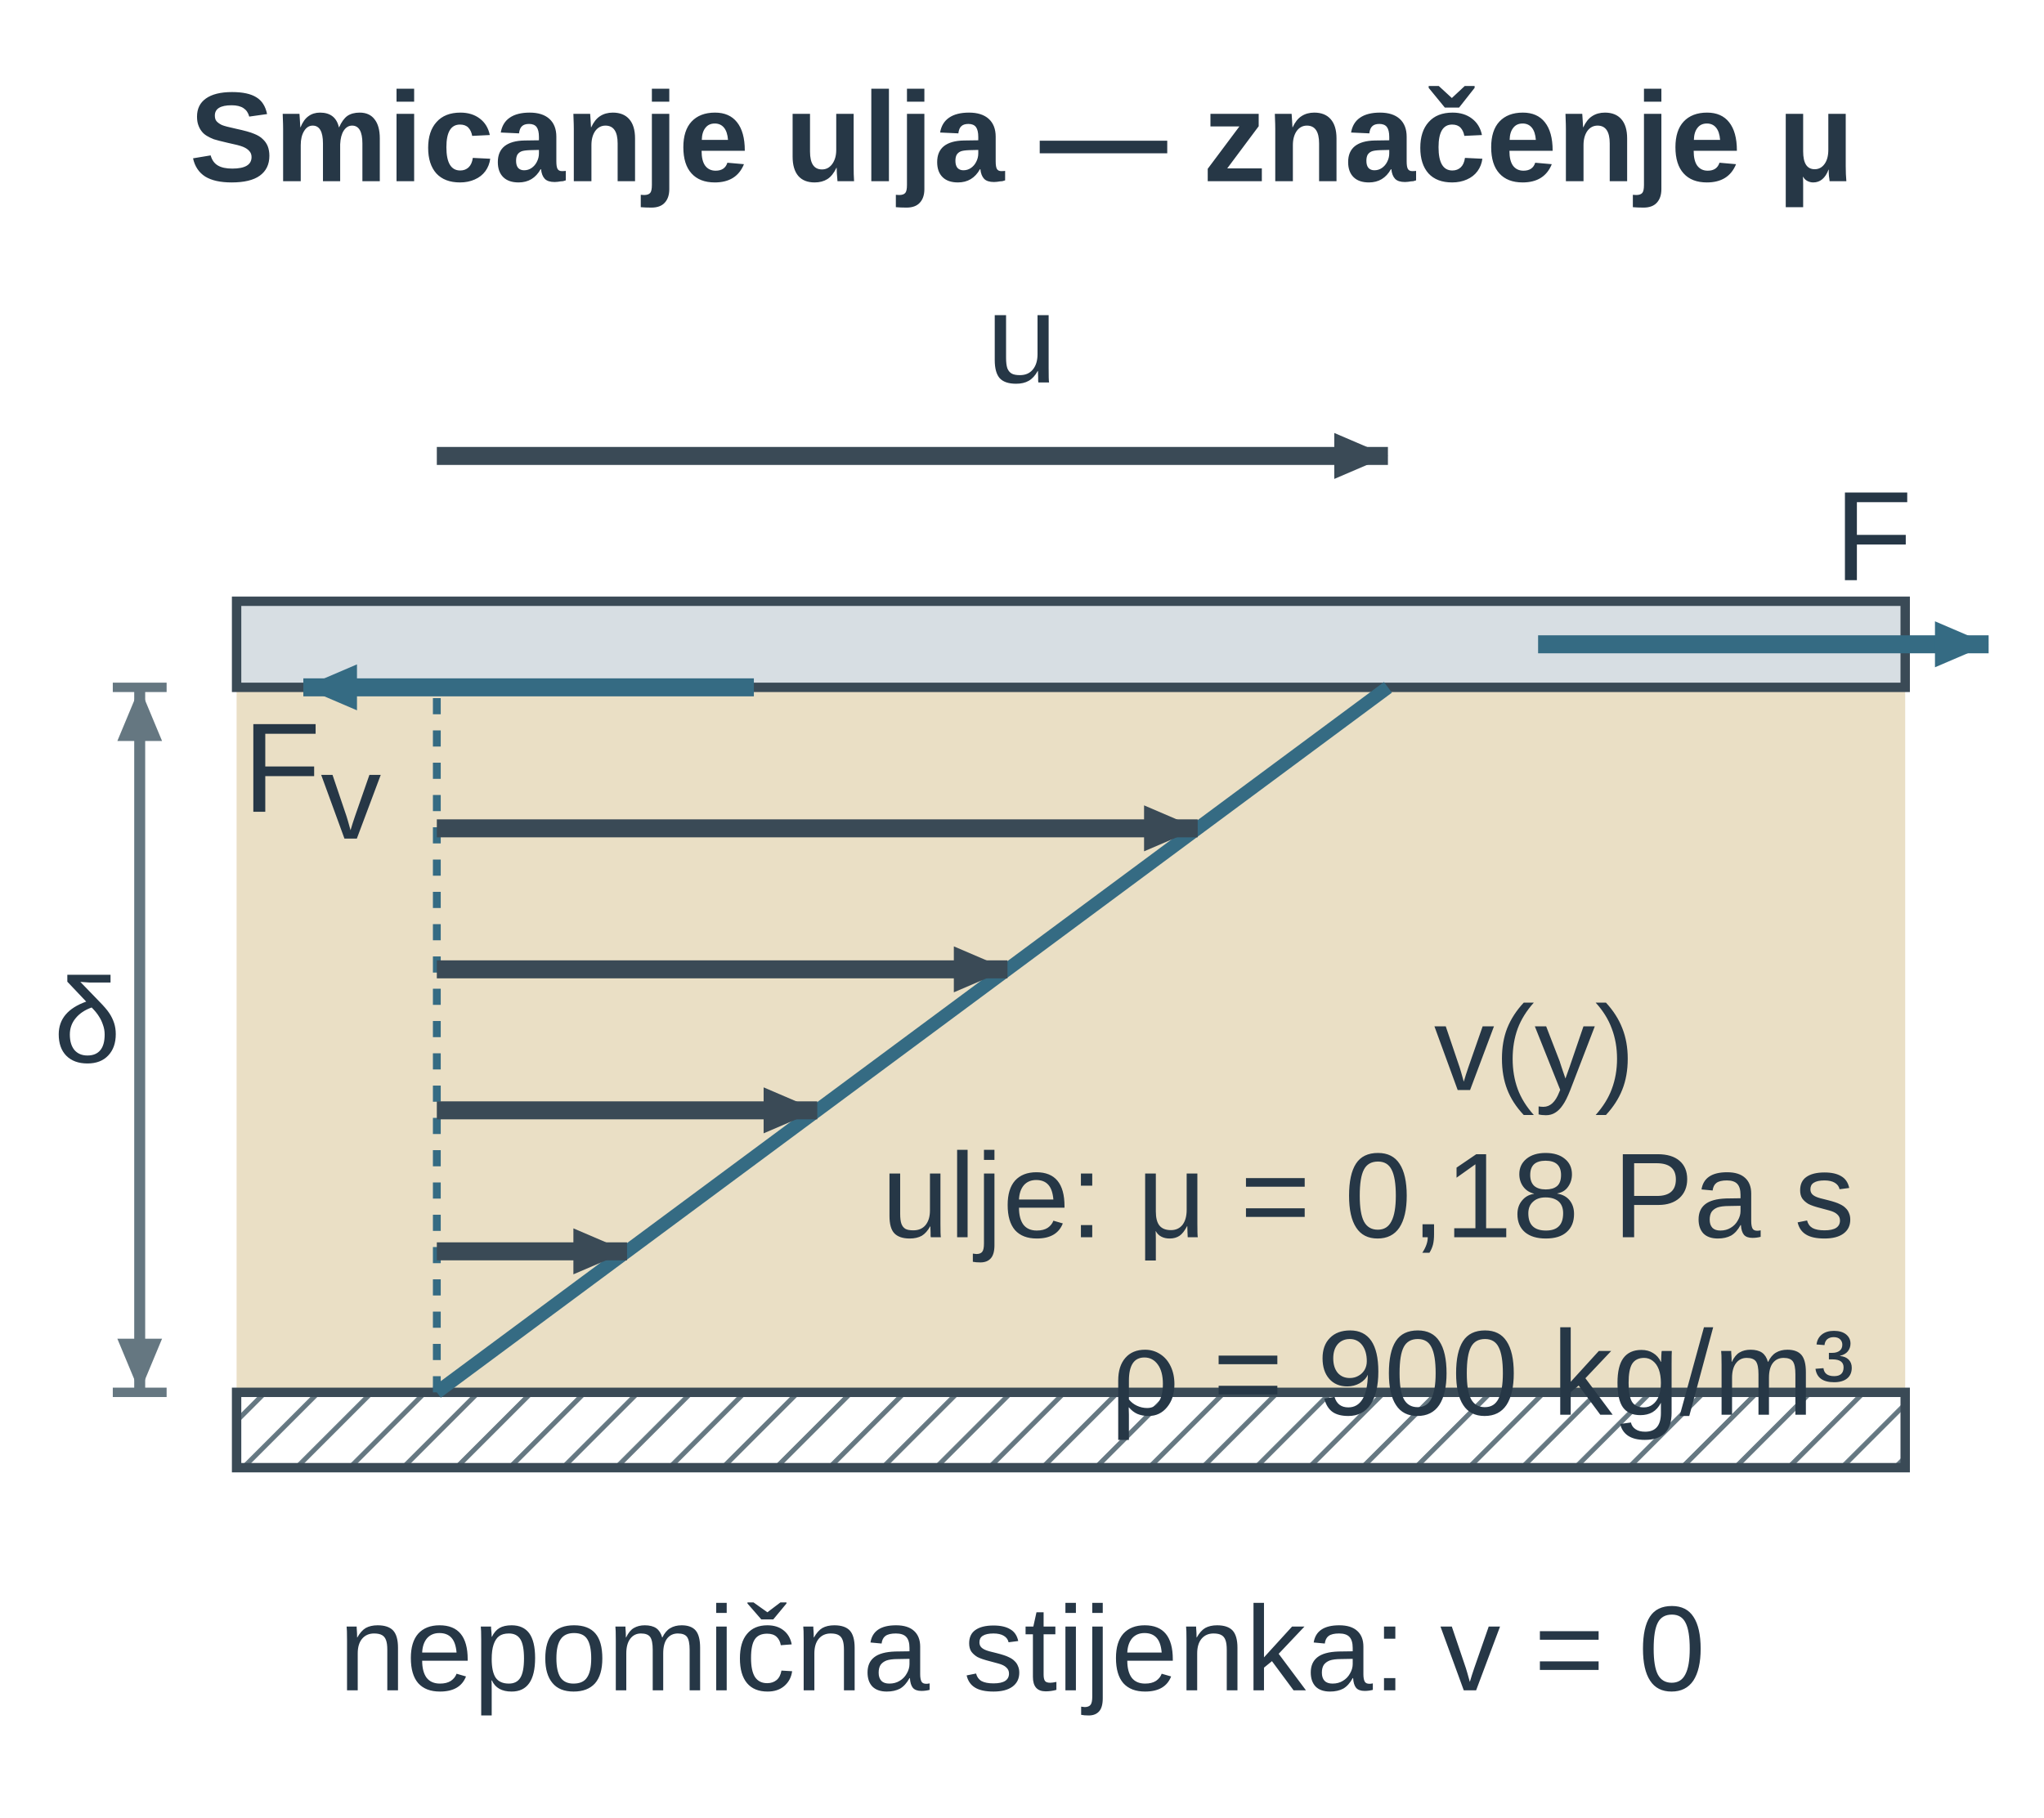
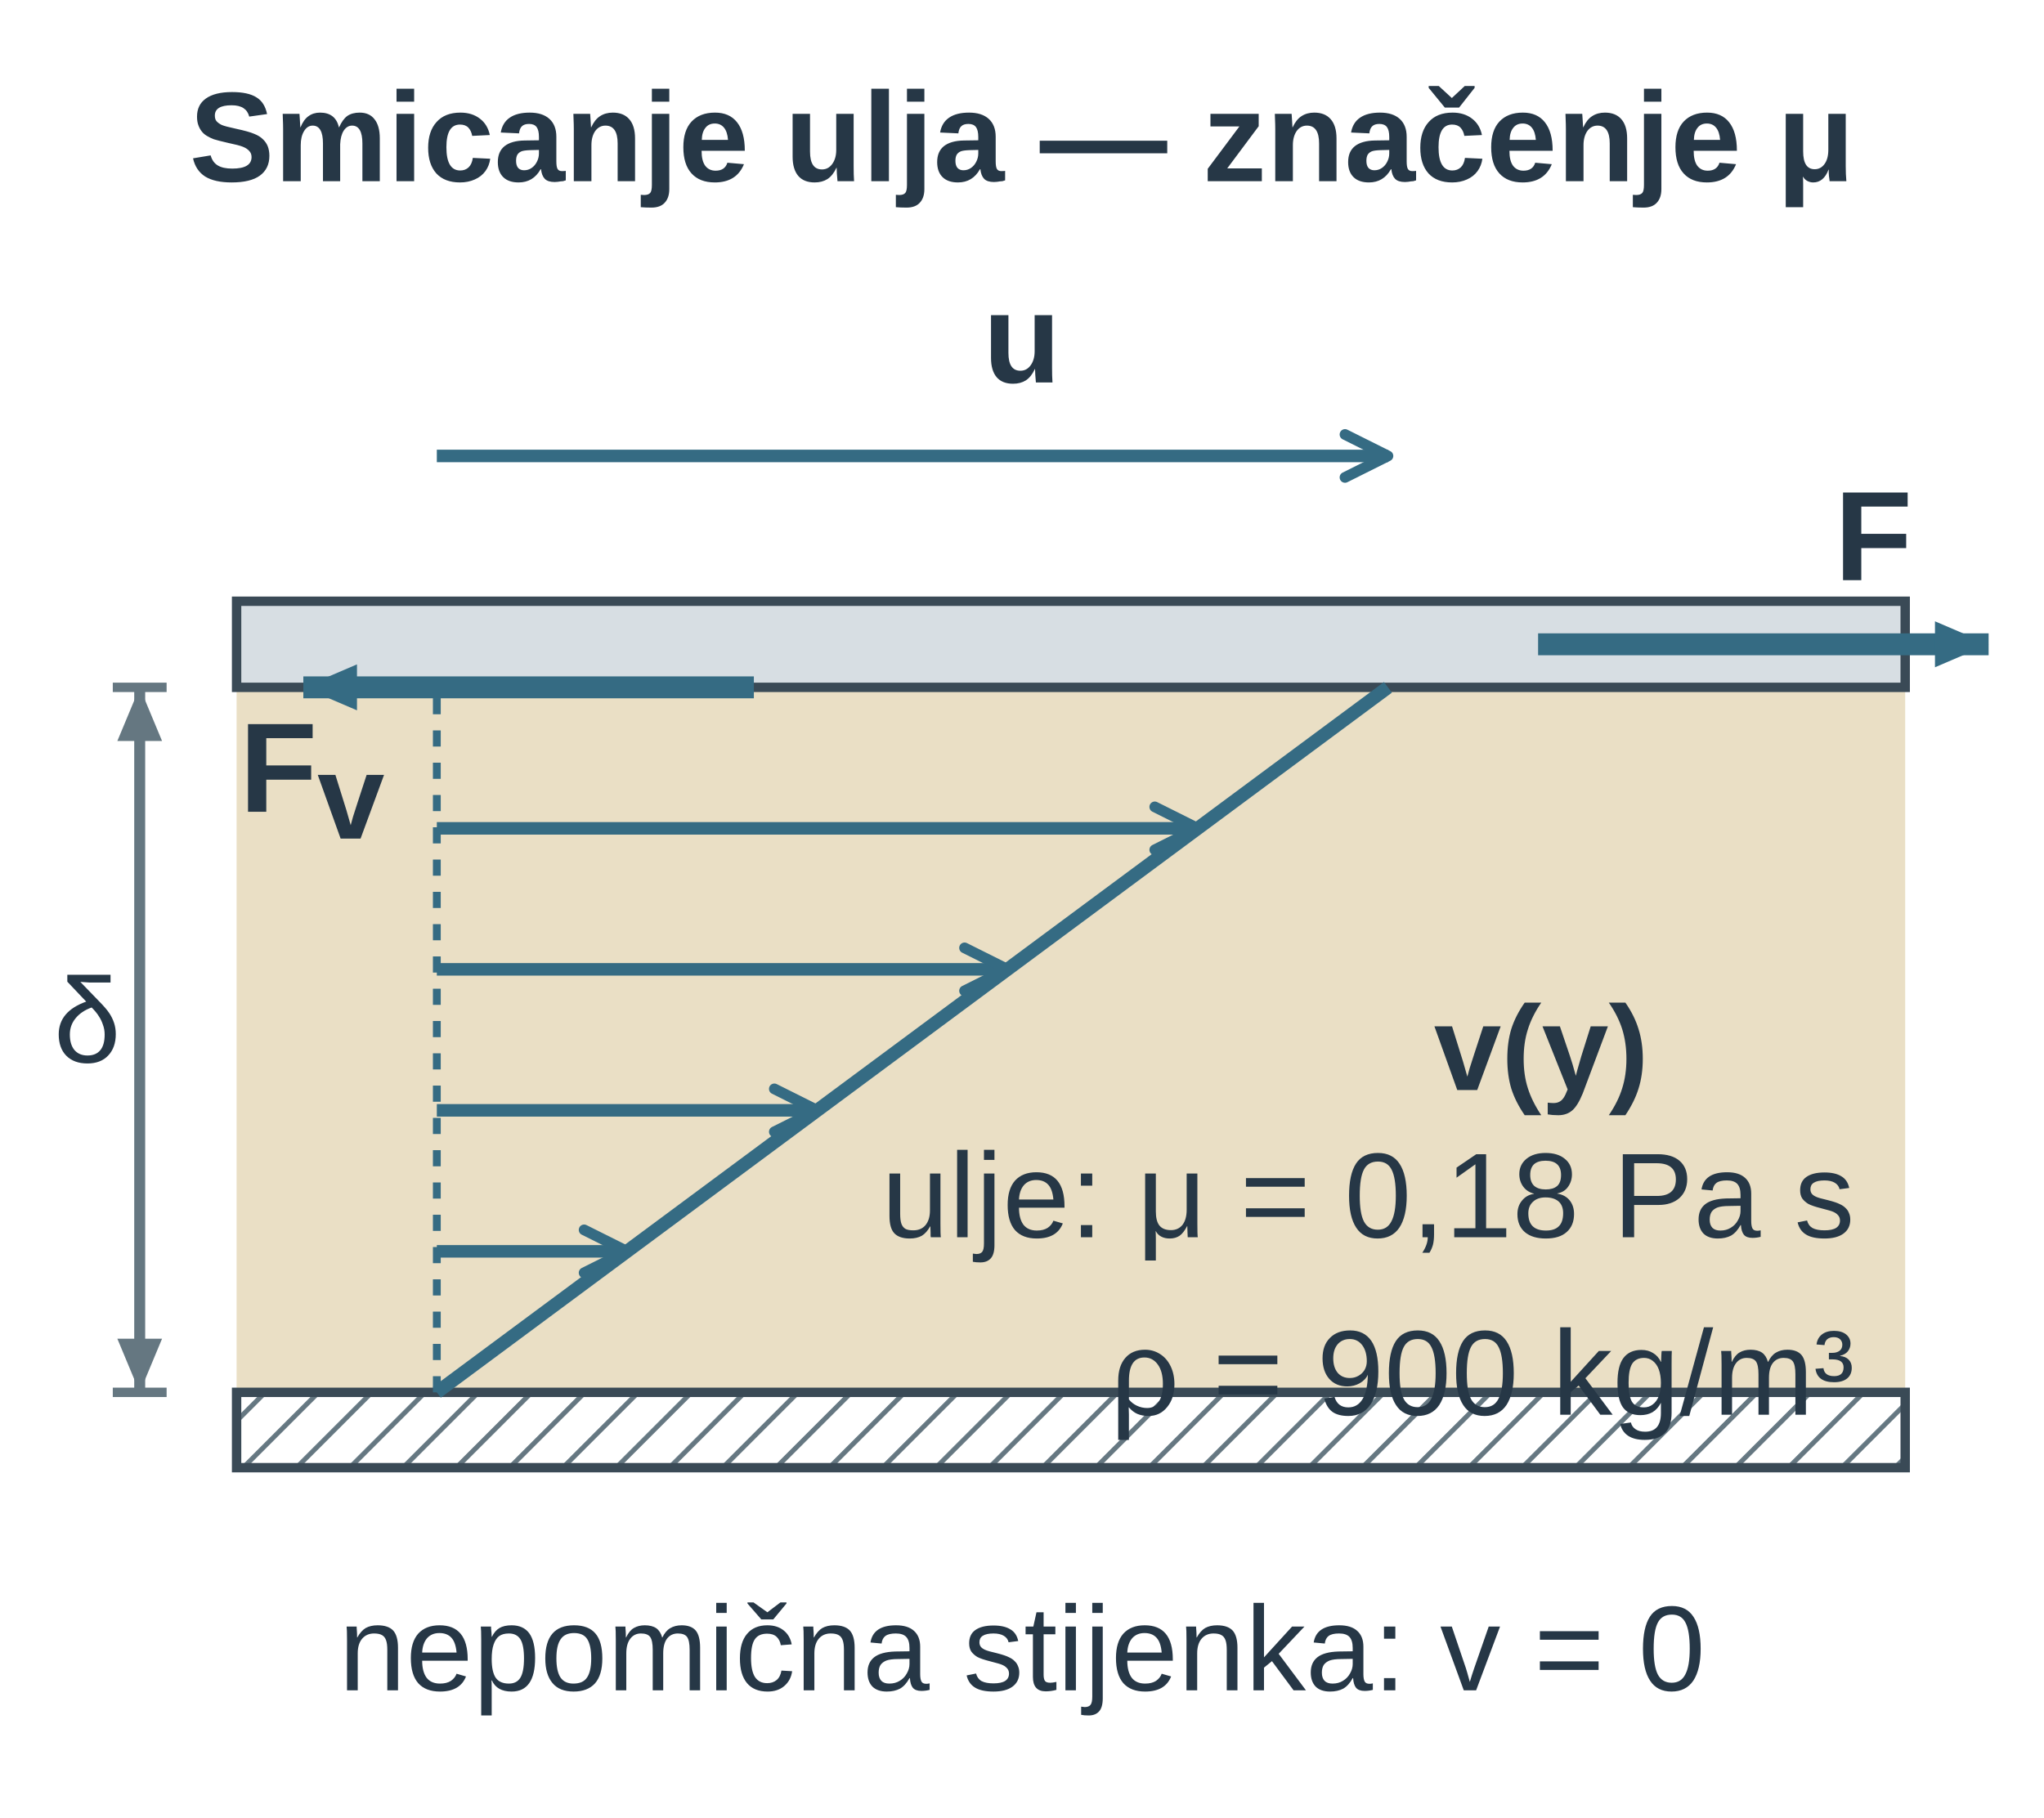
<svg xmlns="http://www.w3.org/2000/svg" width="152.277pt" height="135.45pt" viewBox="0 0 152.277 135.45" role="img">
  <defs>
    <pattern id="u02fkv_hatch" width="7" height="7" patternUnits="userSpaceOnUse" patternTransform="rotate(45)">
      <line x1="0" y1="0" x2="0" y2="7" stroke="#657781" stroke-width="1.8" />
    </pattern>
    <marker id="u02fkv_v" markerWidth="7" markerHeight="6" refX="7" refY="3" orient="auto">
      <path d="M0 0 L7 3 L0 6 Z" fill="#356b83" />
    </marker>
    <marker id="u02fkv_dim" markerWidth="6" markerHeight="5" refX="6" refY="2.5" orient="auto-start-reverse">
      <path d="M0 0 L6 2.5 L0 5 Z" fill="#657781" />
    </marker>
    <marker id="u02fkv_dimSmall" markerWidth="3" markerHeight="3" refX="3" refY="1.5" orient="auto-start-reverse">
      <path d="M0 0 L3 1.5 L0 3 Z" fill="#356b83" />
    </marker>
    <marker id="u02fkv_forceMarker" markerWidth="7" markerHeight="6" refX="7" refY="3" orient="auto">
      <path d="M0 0 L7 3 L0 6 Z" fill="#356b83" />
    </marker>
    <marker id="u02fkv_pressureMarker" markerWidth="7" markerHeight="6" refX="7" refY="3" orient="auto">
      <path d="M0 0 L7 3 L0 6 Z" fill="#356b83" />
    </marker>
    <marker id="u02fkv_reactionMarker" markerWidth="7" markerHeight="6" refX="7" refY="3" orient="auto">
      <path d="M0 0 L7 3 L0 6 Z" fill="#356b83" />
    </marker>
    <marker id="u02fkv_axisMarker" markerWidth="7" markerHeight="6" refX="7" refY="3" orient="auto">
      <path d="M0 0 L7 3 L0 6 Z" fill="#3a4a56" />
    </marker>
+     <marker id="u02fkv_vF" viewBox="0 0 7 6" markerWidth="5.75" markerHeight="4.93" refX="7" refY="3" orient="auto">
+       <path d="M0 0 L7 3 L0 6 Z" fill="#356b83" />
+     </marker>
+     <marker id="u02fkv_vopen" viewBox="0 0 10 10" refX="9" refY="5" markerWidth="9" markerHeight="9" orient="auto-start-reverse">
+       <path d="M1,1 L9,5 L1,9" fill="none" stroke="#356b83" stroke-width="2" stroke-linecap="round" stroke-linejoin="round" />
+     </marker>
+     <marker id="u02fkv_vP" viewBox="0 0 7 6" markerWidth="6" markerHeight="5.14" refX="7" refY="3" orient="auto">
+       <path d="M0 0 L7 3 L0 6 Z" fill="#356b83" />
+     </marker>
  </defs>
  <g font-family="Arial, Liberation Sans, sans-serif">
    <g transform="translate(76.139 13.5)">
      <text data-source-text="1" x="0" y="0" text-anchor="middle" font-size="9.5" font-weight="600" fill="rgb(38, 55, 70)">Smicanje ulja — značenje μ</text>
    </g>
    <g transform="translate(76.139 28.5)">
-       <text data-source-text="2" x="0" y="0" text-anchor="middle" font-size="9.5" font-weight="400" fill="rgb(38, 55, 70)">u</text>
+       <text data-source-text="2" x="0" y="0" text-anchor="middle" font-size="9.5" font-weight="600" fill="rgb(38, 55, 70)">u</text>
    </g>
    <g transform="translate(-5.632 1.894) scale(0.401)">
      <g transform="matrix(1 0 0 1 -7 -3)">
        <rect x="65" y="126" width="310" height="131" rx="0" fill="rgb(234, 223, 197)" stroke="none" stroke-width="1.2px" stroke-linecap="butt" stroke-linejoin="miter" stroke-dasharray="none" fill-opacity="1" stroke-opacity="1" opacity="1" marker-start="none" marker-mid="none" marker-end="none" data-source-geometry="1" />
      </g>
    </g>
    <g transform="translate(-5.632 1.894) scale(0.401)">
      <g transform="matrix(1 0 0 1 -7 -3)">
        <rect x="65" y="110" width="310" height="16" rx="0" fill="rgb(215, 222, 227)" stroke="rgb(58, 74, 86)" stroke-width="1.744" stroke-linecap="butt" stroke-linejoin="miter" stroke-dasharray="none" fill-opacity="1" stroke-opacity="1" opacity="1" marker-start="none" marker-mid="none" marker-end="none" data-source-geometry="2" />
      </g>
    </g>
    <g transform="translate(-5.632 1.894) scale(0.401)">
      <g transform="matrix(1 0 0 1 -7 -3)">
        <rect x="65" y="257" width="310" height="14" rx="0" fill="url(#u02fkv_hatch)" stroke="rgb(58, 74, 86)" stroke-width="1.744" stroke-linecap="butt" stroke-linejoin="miter" stroke-dasharray="none" fill-opacity="1" stroke-opacity="1" opacity="1" marker-start="none" marker-mid="none" marker-end="none" data-source-geometry="3" />
      </g>
    </g>
    <g transform="translate(-5.632 1.894) scale(0.401)">
      <g transform="matrix(1 0 0 1 -7 -3)">
        <line x1="102.2" y1="257" x2="102.2" y2="126" stroke="rgb(53, 107, 131)" stroke-width="1.454" stroke-dasharray="3px, 3px" fill="rgb(58, 74, 86)" stroke-linecap="butt" stroke-linejoin="miter" fill-opacity="1" stroke-opacity="1" opacity="1" marker-start="none" marker-mid="none" marker-end="none" data-source-geometry="4" />
      </g>
    </g>
    <g transform="translate(-5.632 1.894) scale(0.401)">
      <g transform="matrix(1 0 0 1 -7 -3)">
        <line x1="102.2" y1="257" x2="278.9" y2="126" stroke="rgb(53, 107, 131)" stroke-width="2.471" fill="rgb(58, 74, 86)" stroke-linecap="butt" stroke-linejoin="miter" stroke-dasharray="none" fill-opacity="1" stroke-opacity="1" opacity="1" marker-start="none" marker-mid="none" marker-end="none" data-source-geometry="5" />
      </g>
    </g>
    <defs>
-       <marker id="u02fkv_axisMarker-print-0-6-marker-end" markerWidth="9.967" markerHeight="8.543" refX="7" refY="3" orient="auto" viewBox="0 0 7 6" markerUnits="userSpaceOnUse">
-         <path d="M0 0 L7 3 L0 6 Z" fill="#3a4a56" />
+       <marker id="u02fkv_vopen-print-0-6-marker-end" viewBox="0 0 10 10" refX="9" refY="5" markerWidth="9.967" markerHeight="9.967" orient="auto-start-reverse" markerUnits="userSpaceOnUse">
+         <path d="M1,1 L9,5 L1,9" fill="none" stroke="#356b83" stroke-width="2" stroke-linecap="round" stroke-linejoin="round" />
      </marker>
    </defs>
    <g transform="translate(-5.632 1.894) scale(0.401)">
      <g transform="matrix(1 0 0 1 -7 -3)">
-         <path d="M102.2 230.8 L137.54 230.8" fill="none" stroke="rgb(58, 74, 86)" stroke-width="3.343" marker-end="url(#u02fkv_axisMarker-print-0-6-marker-end)" stroke-linecap="butt" stroke-linejoin="miter" stroke-dasharray="none" fill-opacity="1" stroke-opacity="1" opacity="1" marker-start="none" marker-mid="none" data-source-geometry="6" />
+         <path d="M102.2 230.8 L137.54 230.8" fill="none" stroke="rgb(53, 107, 131)" stroke-width="2.326" marker-end="url(#u02fkv_vopen-print-0-6-marker-end)" data-mf1-vector="velocity" stroke-linecap="butt" stroke-linejoin="miter" stroke-dasharray="none" fill-opacity="1" stroke-opacity="1" opacity="1" marker-start="none" marker-mid="none" data-source-geometry="6" />
      </g>
    </g>
    <defs>
-       <marker id="u02fkv_axisMarker-print-0-7-marker-end" markerWidth="9.967" markerHeight="8.543" refX="7" refY="3" orient="auto" viewBox="0 0 7 6" markerUnits="userSpaceOnUse">
-         <path d="M0 0 L7 3 L0 6 Z" fill="#3a4a56" />
+       <marker id="u02fkv_vopen-print-0-7-marker-end" viewBox="0 0 10 10" refX="9" refY="5" markerWidth="9.967" markerHeight="9.967" orient="auto-start-reverse" markerUnits="userSpaceOnUse">
+         <path d="M1,1 L9,5 L1,9" fill="none" stroke="#356b83" stroke-width="2" stroke-linecap="round" stroke-linejoin="round" />
      </marker>
    </defs>
    <g transform="translate(-5.632 1.894) scale(0.401)">
      <g transform="matrix(1 0 0 1 -7 -3)">
-         <path d="M102.2 204.6 L172.88 204.6" fill="none" stroke="rgb(58, 74, 86)" stroke-width="3.343" marker-end="url(#u02fkv_axisMarker-print-0-7-marker-end)" stroke-linecap="butt" stroke-linejoin="miter" stroke-dasharray="none" fill-opacity="1" stroke-opacity="1" opacity="1" marker-start="none" marker-mid="none" data-source-geometry="7" />
+         <path d="M102.2 204.6 L172.88 204.6" fill="none" stroke="rgb(53, 107, 131)" stroke-width="2.326" marker-end="url(#u02fkv_vopen-print-0-7-marker-end)" data-mf1-vector="velocity" stroke-linecap="butt" stroke-linejoin="miter" stroke-dasharray="none" fill-opacity="1" stroke-opacity="1" opacity="1" marker-start="none" marker-mid="none" data-source-geometry="7" />
      </g>
    </g>
    <defs>
-       <marker id="u02fkv_axisMarker-print-0-8-marker-end" markerWidth="9.967" markerHeight="8.543" refX="7" refY="3" orient="auto" viewBox="0 0 7 6" markerUnits="userSpaceOnUse">
-         <path d="M0 0 L7 3 L0 6 Z" fill="#3a4a56" />
+       <marker id="u02fkv_vopen-print-0-8-marker-end" viewBox="0 0 10 10" refX="9" refY="5" markerWidth="9.967" markerHeight="9.967" orient="auto-start-reverse" markerUnits="userSpaceOnUse">
+         <path d="M1,1 L9,5 L1,9" fill="none" stroke="#356b83" stroke-width="2" stroke-linecap="round" stroke-linejoin="round" />
      </marker>
    </defs>
    <g transform="translate(-5.632 1.894) scale(0.401)">
      <g transform="matrix(1 0 0 1 -7 -3)">
-         <path d="M102.2 178.4 L208.22 178.4" fill="none" stroke="rgb(58, 74, 86)" stroke-width="3.343" marker-end="url(#u02fkv_axisMarker-print-0-8-marker-end)" stroke-linecap="butt" stroke-linejoin="miter" stroke-dasharray="none" fill-opacity="1" stroke-opacity="1" opacity="1" marker-start="none" marker-mid="none" data-source-geometry="8" />
+         <path d="M102.2 178.4 L208.22 178.4" fill="none" stroke="rgb(53, 107, 131)" stroke-width="2.326" marker-end="url(#u02fkv_vopen-print-0-8-marker-end)" data-mf1-vector="velocity" stroke-linecap="butt" stroke-linejoin="miter" stroke-dasharray="none" fill-opacity="1" stroke-opacity="1" opacity="1" marker-start="none" marker-mid="none" data-source-geometry="8" />
      </g>
    </g>
    <defs>
-       <marker id="u02fkv_axisMarker-print-0-9-marker-end" markerWidth="9.967" markerHeight="8.543" refX="7" refY="3" orient="auto" viewBox="0 0 7 6" markerUnits="userSpaceOnUse">
-         <path d="M0 0 L7 3 L0 6 Z" fill="#3a4a56" />
+       <marker id="u02fkv_vopen-print-0-9-marker-end" viewBox="0 0 10 10" refX="9" refY="5" markerWidth="9.967" markerHeight="9.967" orient="auto-start-reverse" markerUnits="userSpaceOnUse">
+         <path d="M1,1 L9,5 L1,9" fill="none" stroke="#356b83" stroke-width="2" stroke-linecap="round" stroke-linejoin="round" />
      </marker>
    </defs>
    <g transform="translate(-5.632 1.894) scale(0.401)">
      <g transform="matrix(1 0 0 1 -7 -3)">
-         <path d="M102.2 152.2 L243.56 152.2" fill="none" stroke="rgb(58, 74, 86)" stroke-width="3.343" marker-end="url(#u02fkv_axisMarker-print-0-9-marker-end)" stroke-linecap="butt" stroke-linejoin="miter" stroke-dasharray="none" fill-opacity="1" stroke-opacity="1" opacity="1" marker-start="none" marker-mid="none" data-source-geometry="9" />
+         <path d="M102.2 152.2 L243.56 152.2" fill="none" stroke="rgb(53, 107, 131)" stroke-width="2.326" marker-end="url(#u02fkv_vopen-print-0-9-marker-end)" data-mf1-vector="velocity" stroke-linecap="butt" stroke-linejoin="miter" stroke-dasharray="none" fill-opacity="1" stroke-opacity="1" opacity="1" marker-start="none" marker-mid="none" data-source-geometry="9" />
      </g>
    </g>
    <defs>
-       <marker id="u02fkv_axisMarker-print-0-10-marker-end" markerWidth="9.967" markerHeight="8.543" refX="7" refY="3" orient="auto" viewBox="0 0 7 6" markerUnits="userSpaceOnUse">
-         <path d="M0 0 L7 3 L0 6 Z" fill="#3a4a56" />
+       <marker id="u02fkv_vopen-print-0-10-marker-end" viewBox="0 0 10 10" refX="9" refY="5" markerWidth="9.967" markerHeight="9.967" orient="auto-start-reverse" markerUnits="userSpaceOnUse">
+         <path d="M1,1 L9,5 L1,9" fill="none" stroke="#356b83" stroke-width="2" stroke-linecap="round" stroke-linejoin="round" />
      </marker>
    </defs>
    <g transform="translate(-5.632 1.894) scale(0.401)">
      <g transform="matrix(1 0 0 1 -7 -3)">
-         <path d="M102.2 83 L278.9 83" fill="none" stroke="rgb(58, 74, 86)" stroke-width="3.343" marker-end="url(#u02fkv_axisMarker-print-0-10-marker-end)" stroke-linecap="butt" stroke-linejoin="miter" stroke-dasharray="none" fill-opacity="1" stroke-opacity="1" opacity="1" marker-start="none" marker-mid="none" data-source-geometry="10" />
+         <path d="M102.2 83 L278.9 83" fill="none" stroke="rgb(53, 107, 131)" stroke-width="2.326" marker-end="url(#u02fkv_vopen-print-0-10-marker-end)" data-mf1-vector="velocity" stroke-linecap="butt" stroke-linejoin="miter" stroke-dasharray="none" fill-opacity="1" stroke-opacity="1" opacity="1" marker-start="none" marker-mid="none" data-source-geometry="10" />
      </g>
    </g>
    <defs>
-       <marker id="u02fkv_reactionMarker-print-0-12-marker-end" markerWidth="9.967" markerHeight="8.543" refX="7" refY="3" orient="auto" viewBox="0 0 7 6" markerUnits="userSpaceOnUse">
+       <marker id="u02fkv_vF-print-0-12-marker-end" viewBox="0 0 7 6" markerWidth="9.967" markerHeight="8.546" refX="7" refY="3" orient="auto" markerUnits="userSpaceOnUse">
        <path d="M0 0 L7 3 L0 6 Z" fill="#356b83" />
      </marker>
    </defs>
    <g transform="translate(-5.632 1.894) scale(0.401)">
      <g transform="matrix(1 0 0 1 -7 -3)">
-         <path d="M161.1 126 L77.4 126" fill="none" stroke="rgb(53, 107, 131)" stroke-width="3.343" marker-end="url(#u02fkv_reactionMarker-print-0-12-marker-end)" stroke-linecap="butt" stroke-linejoin="miter" stroke-dasharray="none" fill-opacity="1" stroke-opacity="1" opacity="1" marker-start="none" marker-mid="none" data-source-geometry="12" />
+         <path d="M161.1 126 L77.4 126" fill="none" stroke="rgb(53, 107, 131)" stroke-width="4.07" marker-end="url(#u02fkv_vF-print-0-12-marker-end)" data-mf1-vector="force" stroke-linecap="butt" stroke-linejoin="miter" stroke-dasharray="none" fill-opacity="1" stroke-opacity="1" opacity="1" marker-start="none" marker-mid="none" data-source-geometry="12" />
      </g>
    </g>
    <defs>
-       <marker id="u02fkv_forceMarker-print-0-14-marker-end" markerWidth="9.967" markerHeight="8.543" refX="7" refY="3" orient="auto" viewBox="0 0 7 6" markerUnits="userSpaceOnUse">
+       <marker id="u02fkv_vF-print-0-14-marker-end" viewBox="0 0 7 6" markerWidth="9.967" markerHeight="8.546" refX="7" refY="3" orient="auto" markerUnits="userSpaceOnUse">
        <path d="M0 0 L7 3 L0 6 Z" fill="#356b83" />
      </marker>
    </defs>
    <g transform="translate(-5.632 1.894) scale(0.401)">
      <g transform="matrix(1 0 0 1 -7 -3)">
-         <path d="M306.8 118 L390.5 118" fill="none" stroke="rgb(53, 107, 131)" stroke-width="3.343" marker-end="url(#u02fkv_forceMarker-print-0-14-marker-end)" stroke-linecap="butt" stroke-linejoin="miter" stroke-dasharray="none" fill-opacity="1" stroke-opacity="1" opacity="1" marker-start="none" marker-mid="none" data-source-geometry="14" />
+         <path d="M306.8 118 L390.5 118" fill="none" stroke="rgb(53, 107, 131)" stroke-width="4.07" marker-end="url(#u02fkv_vF-print-0-14-marker-end)" data-mf1-vector="force" stroke-linecap="butt" stroke-linejoin="miter" stroke-dasharray="none" fill-opacity="1" stroke-opacity="1" opacity="1" marker-start="none" marker-mid="none" data-source-geometry="14" />
      </g>
    </g>
    <g transform="translate(-5.632 1.894) scale(0.401)">
      <g transform="matrix(1 0 0 1 -7 -3)">
        <line x1="42" y1="126" x2="52" y2="126" stroke="rgb(101, 119, 129)" stroke-width="1.744" fill="rgb(58, 74, 86)" stroke-linecap="butt" stroke-linejoin="miter" stroke-dasharray="none" fill-opacity="1" stroke-opacity="1" opacity="1" marker-start="none" marker-mid="none" marker-end="none" data-source-geometry="20" />
      </g>
    </g>
    <g transform="translate(-5.632 1.894) scale(0.401)">
      <g transform="matrix(1 0 0 1 -7 -3)">
        <line x1="42" y1="257" x2="52" y2="257" stroke="rgb(101, 119, 129)" stroke-width="1.744" fill="rgb(58, 74, 86)" stroke-linecap="butt" stroke-linejoin="miter" stroke-dasharray="none" fill-opacity="1" stroke-opacity="1" opacity="1" marker-start="none" marker-mid="none" marker-end="none" data-source-geometry="21" />
      </g>
    </g>
    <defs>
      <marker id="u02fkv_dim-print-0-22-marker-start" markerWidth="9.967" markerHeight="8.306" refX="6" refY="2.5" orient="auto-start-reverse" viewBox="0 0 6 5" markerUnits="userSpaceOnUse">
        <path d="M0 0 L6 2.5 L0 5 Z" fill="#657781" />
      </marker>
    </defs>
    <defs>
      <marker id="u02fkv_dim-print-0-22-marker-end" markerWidth="9.967" markerHeight="8.306" refX="6" refY="2.5" orient="auto-start-reverse" viewBox="0 0 6 5" markerUnits="userSpaceOnUse">
        <path d="M0 0 L6 2.5 L0 5 Z" fill="#657781" />
      </marker>
    </defs>
    <g transform="translate(-5.632 1.894) scale(0.401)">
      <g transform="matrix(1 0 0 1 -7 -3)">
-         <path d="M47 126 L47 257" fill="none" stroke="rgb(101, 119, 129)" stroke-width="2.035" marker-start="url(#u02fkv_dim-print-0-22-marker-start)" marker-end="url(#u02fkv_dim-print-0-22-marker-end)" stroke-linecap="butt" stroke-linejoin="miter" stroke-dasharray="none" fill-opacity="1" stroke-opacity="1" opacity="1" marker-mid="none" data-source-geometry="22" />
+         <path d="M47 126 L47 257" fill="none" stroke="rgb(101, 119, 129)" stroke-width="2.035" marker-start="url(#u02fkv_dim-print-0-22-marker-start)" marker-end="url(#u02fkv_dim-print-0-22-marker-end)" data-mf1-role="dimension" stroke-linecap="butt" stroke-linejoin="miter" stroke-dasharray="none" fill-opacity="1" stroke-opacity="1" opacity="1" marker-mid="none" data-source-geometry="22" />
      </g>
    </g>
    <g transform="translate(139.568 43.231)">
-       <text data-source-text="4" x="0" y="0" text-anchor="middle" font-size="9.5" font-weight="400" fill="rgb(38, 55, 70)">F</text>
+       <text data-source-text="4" x="0" y="0" text-anchor="middle" font-size="9.5" font-weight="600" fill="rgb(38, 55, 70)">F</text>
    </g>
    <g transform="translate(23.244 60.488)">
-       <text data-source-text="3" x="0" y="0" text-anchor="middle" font-size="9.5" font-weight="400" fill="rgb(38, 55, 70)">F<tspan font-size="9" font-weight="400" font-style="normal" fill="rgb(38, 55, 70)" baseline-shift="-2">v</tspan>
+       <text data-source-text="3" x="0" y="0" text-anchor="middle" font-size="9.5" font-weight="600" fill="rgb(38, 55, 70)">F<tspan font-size="9" font-weight="700" font-style="normal" fill="rgb(38, 55, 70)" baseline-shift="-2">v</tspan>
      </text>
    </g>
    <g transform="translate(4 79.149)">
      <text data-source-text="9" x="0" y="0" text-anchor="start" font-size="9" font-weight="400" fill="rgb(38, 55, 70)">δ</text>
    </g>
    <g transform="translate(106.832 81.224)">
-       <text data-source-text="5" x="0" y="0" text-anchor="start" font-size="9" font-weight="400" fill="rgb(38, 55, 70)">v(y)</text>
+       <text data-source-text="5" x="0" y="0" text-anchor="start" font-size="9" font-weight="600" fill="rgb(38, 55, 70)">v(y)</text>
    </g>
    <g transform="translate(138.172 92.192)">
      <text data-source-text="6" x="0" y="0" text-anchor="end" font-size="9" font-weight="400" fill="rgb(38, 55, 70)">ulje: μ = 0,18 Pa s</text>
    </g>
    <g transform="translate(138.127 105.416)">
      <text data-source-text="7" x="0" y="0" text-anchor="end" font-size="9" font-weight="400" fill="rgb(38, 55, 70)">ρ = 900 kg/m³</text>
    </g>
    <g transform="translate(76.139 125.95)">
      <text data-source-text="8" x="0" y="0" text-anchor="middle" font-size="9" font-weight="400" fill="rgb(38, 55, 70)">nepomična stijenka: v = 0</text>
    </g>
  </g>
</svg>
